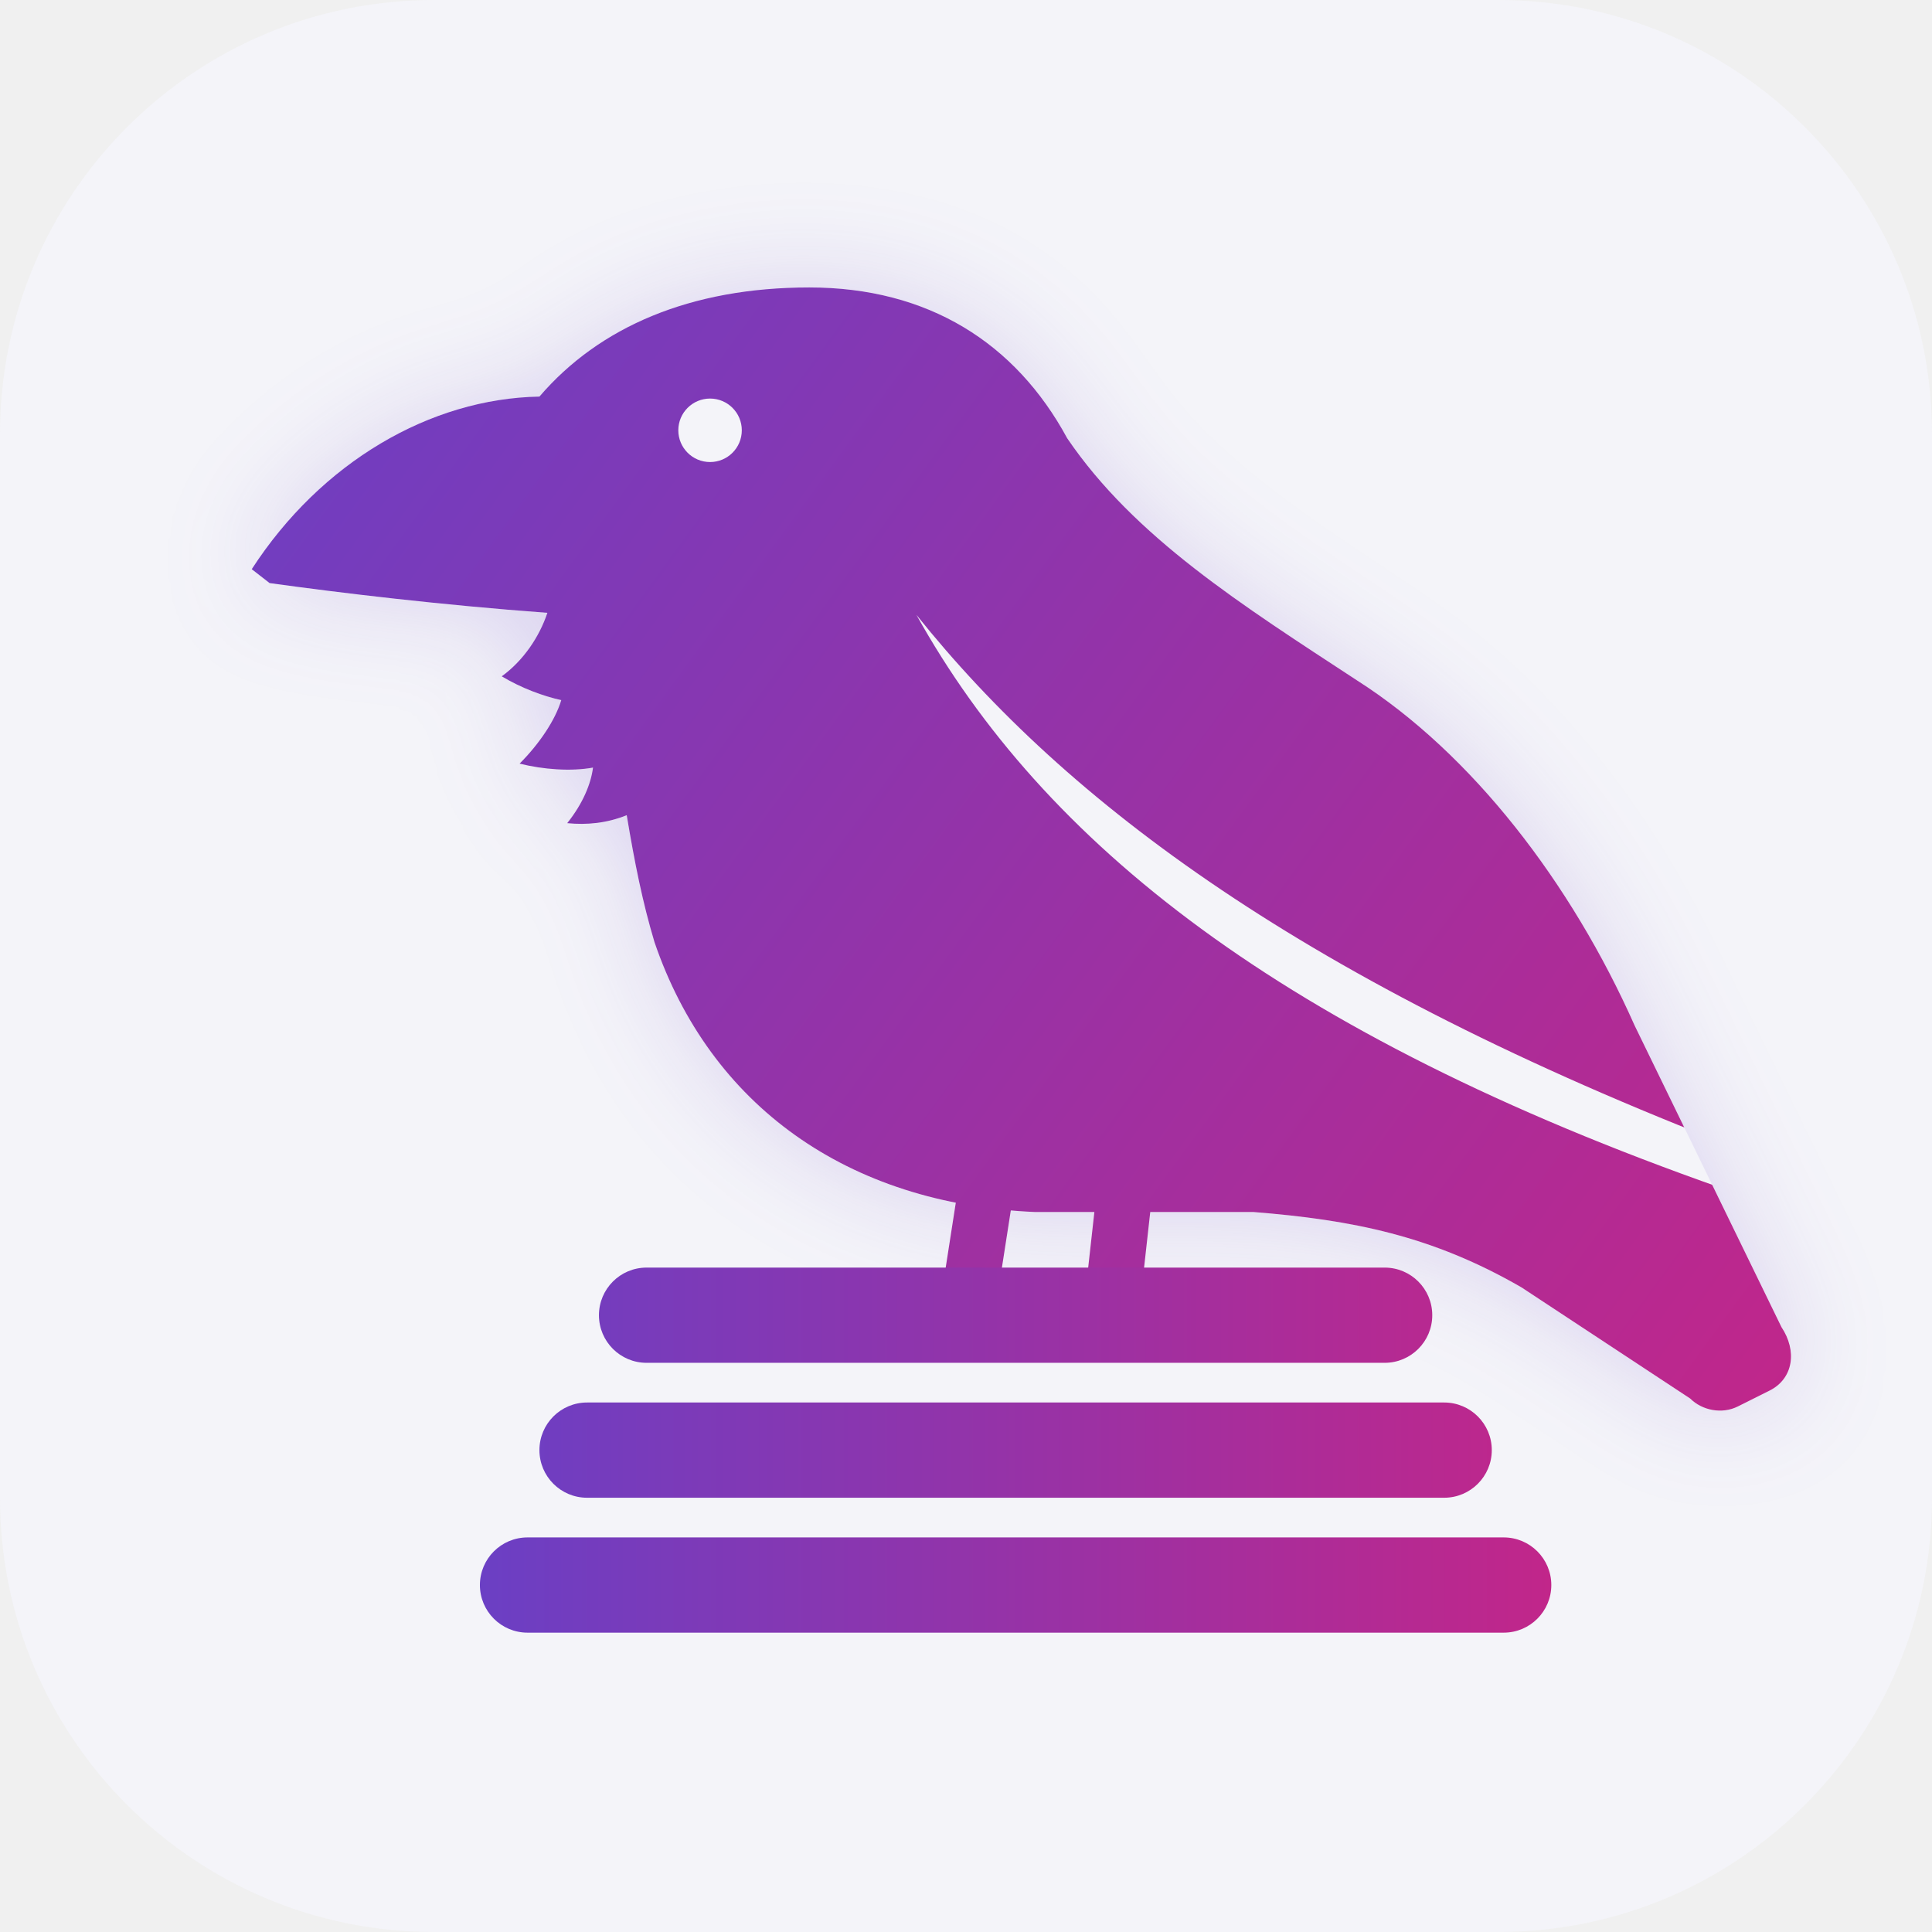
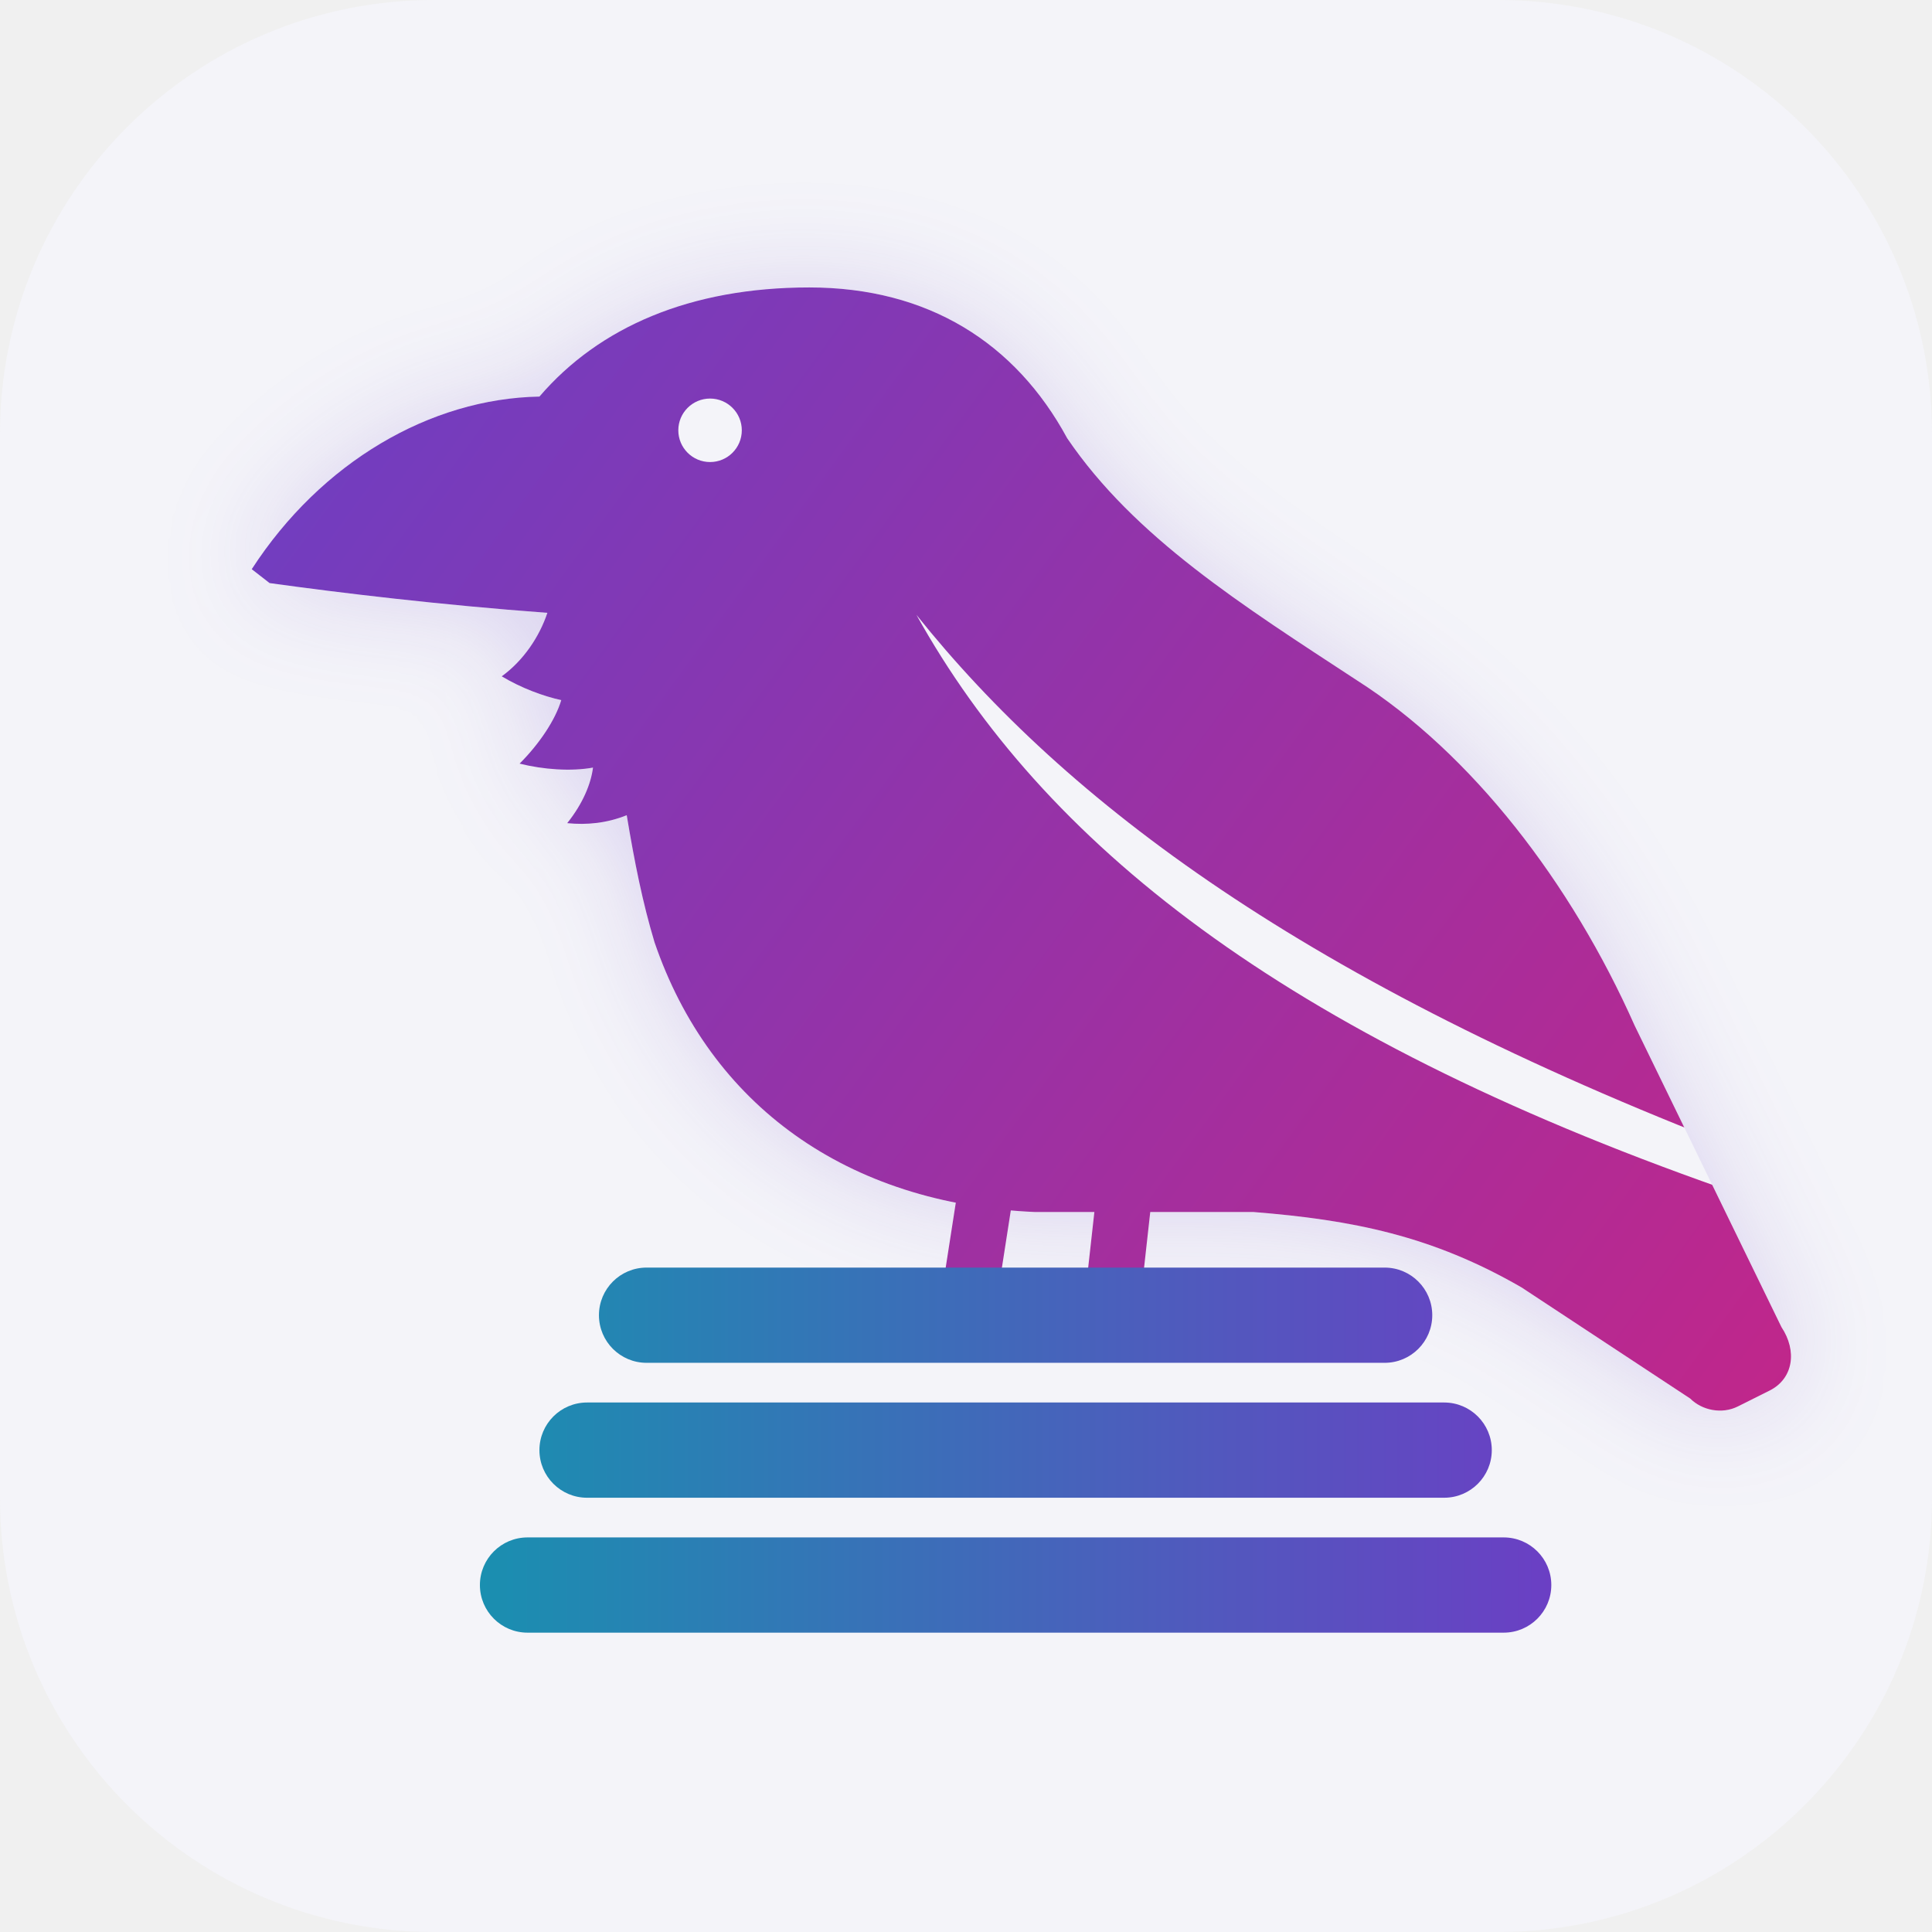
<svg xmlns="http://www.w3.org/2000/svg" viewBox="0 0 1024 1024" width="1024" height="1024" role="img" aria-label="SlicerX">
  <defs>
    <linearGradient id="rbi" gradientUnits="userSpaceOnUse" x1="15.5" y1="21" x2="93.4" y2="77.8">
      <stop offset="0" stop-color="#6b3fc4" />
      <stop offset="1" stop-color="#c1268a" />
    </linearGradient>
    <linearGradient id="rli" gradientUnits="userSpaceOnUse" x1="27" y1="0" x2="81" y2="0">
-       <stop offset="0" stop-color="#6b3fc4" />
-       <stop offset="1" stop-color="#c1268a" />
+       <stop offset="0" stop-color="#1a8fb0" />
+       <stop offset="1" stop-color="#6b3fc4" />
    </linearGradient>
    <mask id="rci" maskUnits="userSpaceOnUse" x="0" y="0" width="100" height="100">
      <rect width="100" height="100" fill="#fff" />
      <path d="M49 37.5C56.6 47 68.6 56 90.4 64.4L89.6 66.4C67.4 58.6 55.4 49 49 37.5z" fill="#000" />
      <circle cx="38.6" cy="28.2" r="1.6" fill="#000" />
    </mask>
    <filter id="rfi" x="-30%" y="-30%" width="160%" height="160%">
      <feGaussianBlur stdDeviation="2.6" />
    </filter>
    <mask id="rmi" maskUnits="userSpaceOnUse" x="-50" y="-50" width="200" height="200">
      <rect x="-50" y="-50" width="200" height="200" fill="#fff" />
      <rect x="33" y="70.4" width="42" height="4.8" rx="2.4" fill="#000" />
      <rect x="30" y="77.2" width="48" height="4.8" rx="2.4" fill="#000" />
      <rect x="27" y="84" width="54" height="4.8" rx="2.4" fill="#000" />
      <path d="M52.5 66.5L51.8 71M59.5 66.5L59 71" fill="none" stroke="#000" stroke-width="2.8" />
      <path d="M15.5 35.2C19 29.8 24.5 26.6 30 26.5C33 23 37.6 21 43.6 21C49.6 21 54 23.8 56.6 28.6C60 33.6 65.4 37 71.2 40.8C77 44.5 82 51 85.2 58.2L92.6 73.4C93.4 74.6 93.2 76 92 76.6L90.4 77.4C89.6 77.8 88.6 77.6 88 77L79.5 71.4C75 68.8 71 68 66 67.6L55 67.6C45.5 67.2 38.6 62.2 35.8 54C35.2 52 34.8 50 34.4 47.6C33.4 48 32.4 48.1 31.4 48C32.2 47 32.6 46 32.7 45.2C31.6 45.4 30.2 45.3 29 45C30 44 30.8 42.8 31.1 41.8C30.2 41.6 29.1 41.2 28.1 40.6C29.2 39.8 30 38.6 30.4 37.4C25 37 20 36.4 16.4 35.9z" fill="#000" />
    </mask>
  </defs>
  <rect width="1024" height="1024" rx="230" fill="#f4f4f9" />
  <g transform="translate(-13.8 -13.8) scale(10.51605)">
    <g transform="translate(-1.5 -5.2)">
      <g mask="url(#rmi)">
        <g filter="url(#rfi)" opacity="0.2">
          <path d="M15.5 35.2C19 29.8 24.5 26.6 30 26.5C33 23 37.6 21 43.6 21C49.6 21 54 23.8 56.6 28.6C60 33.6 65.4 37 71.2 40.8C77 44.5 82 51 85.2 58.2L92.6 73.4C93.4 74.6 93.2 76 92 76.6L90.4 77.4C89.6 77.8 88.6 77.6 88 77L79.5 71.4C75 68.8 71 68 66 67.6L55 67.6C45.5 67.2 38.6 62.2 35.8 54C35.2 52 34.8 50 34.4 47.6C33.4 48 32.4 48.1 31.4 48C32.2 47 32.6 46 32.7 45.2C31.6 45.4 30.2 45.3 29 45C30 44 30.8 42.8 31.1 41.8C30.2 41.6 29.1 41.2 28.1 40.6C29.2 39.8 30 38.6 30.4 37.4C25 37 20 36.4 16.4 35.9z" fill="#6b3fc4" />
        </g>
      </g>
      <path d="M52.5 66.5L51.8 71M59.5 66.5L59 71" fill="none" stroke="url(#rbi)" stroke-width="2.8" />
      <rect x="33" y="70.4" width="42" height="4.8" rx="2.4" fill="url(#rli)" />
      <rect x="30" y="77.2" width="48" height="4.8" rx="2.4" fill="url(#rli)" />
      <rect x="27" y="84" width="54" height="4.8" rx="2.4" fill="url(#rli)" />
      <path d="M15.5 35.2C19 29.8 24.5 26.6 30 26.5C33 23 37.6 21 43.6 21C49.6 21 54 23.8 56.6 28.6C60 33.6 65.4 37 71.2 40.8C77 44.5 82 51 85.2 58.2L92.6 73.4C93.4 74.6 93.2 76 92 76.6L90.4 77.4C89.6 77.8 88.6 77.6 88 77L79.5 71.4C75 68.8 71 68 66 67.6L55 67.6C45.5 67.2 38.6 62.2 35.8 54C35.2 52 34.8 50 34.4 47.6C33.4 48 32.4 48.1 31.4 48C32.2 47 32.6 46 32.7 45.2C31.6 45.4 30.2 45.3 29 45C30 44 30.8 42.8 31.1 41.8C30.2 41.6 29.1 41.2 28.1 40.6C29.2 39.8 30 38.6 30.4 37.4C25 37 20 36.4 16.4 35.9z" fill="url(#rbi)" mask="url(#rci)" />
    </g>
  </g>
</svg>
